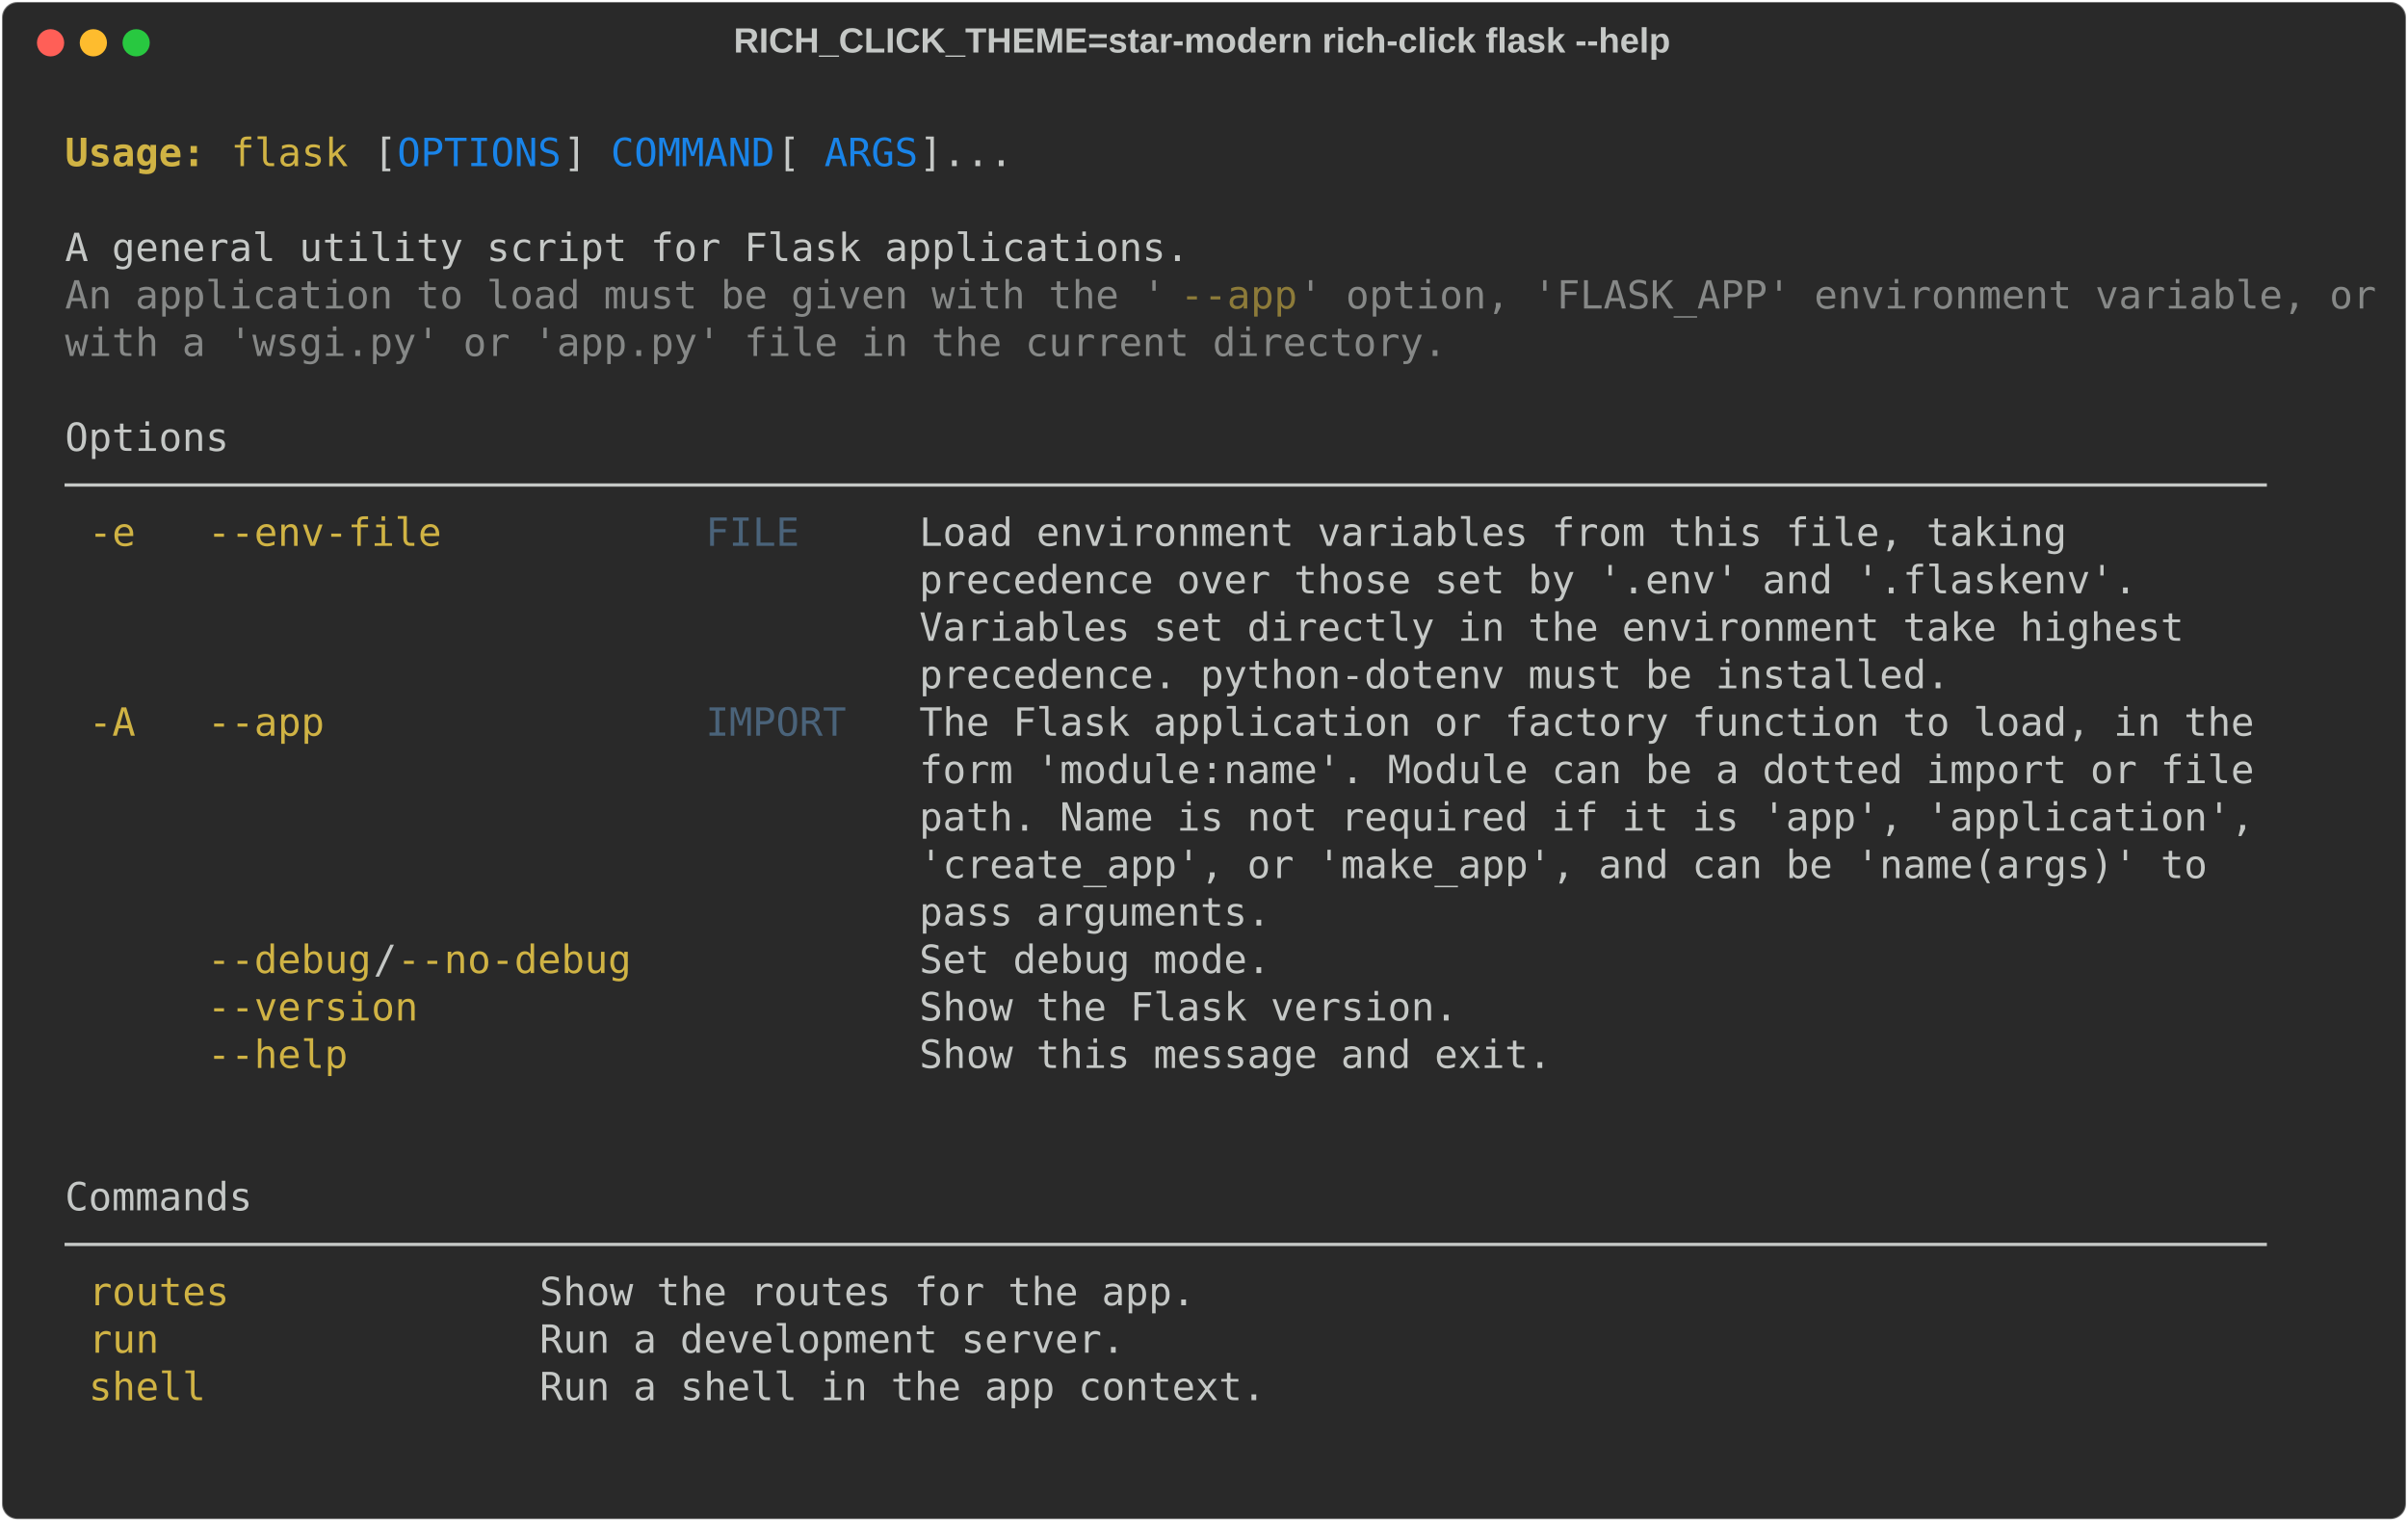
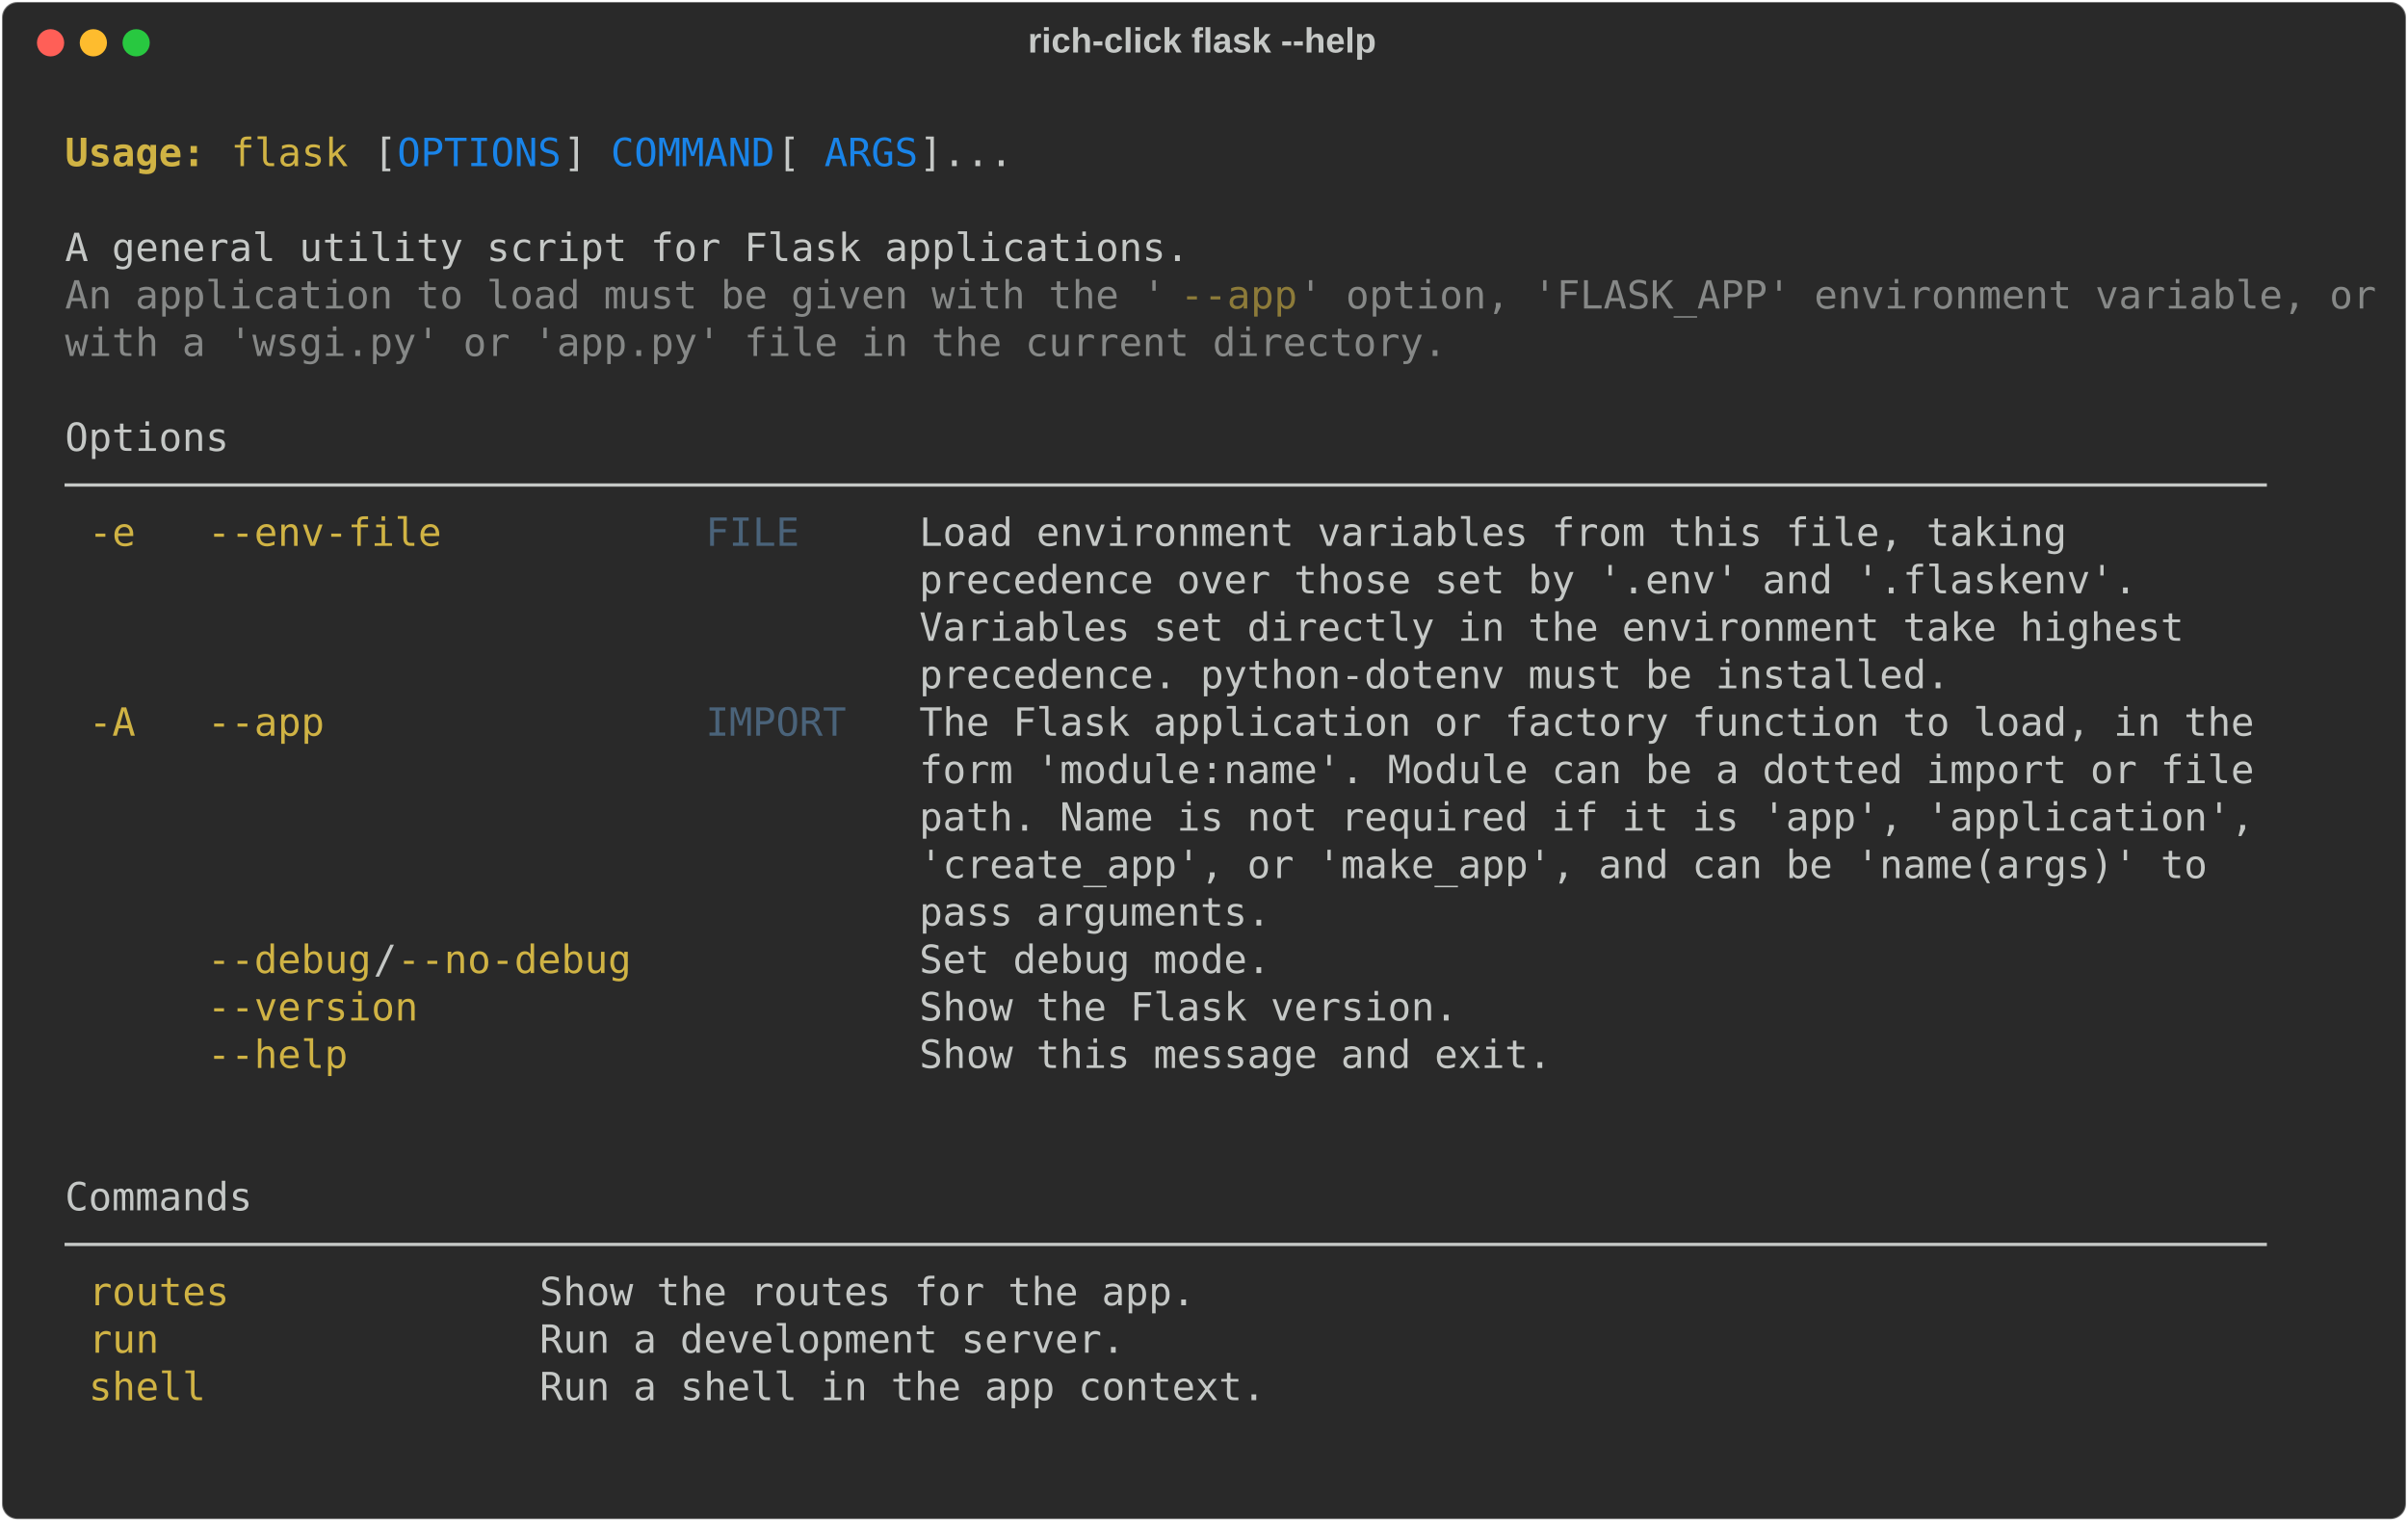
<svg xmlns="http://www.w3.org/2000/svg" class="rich-terminal" viewBox="0 0 1238 782.0">
  <style>

    @font-face {
        font-family: "Fira Code";
        src: local("FiraCode-Regular"),
                url("https://cdnjs.cloudflare.com/ajax/libs/firacode/6.2.0/woff2/FiraCode-Regular.woff2") format("woff2"),
                url("https://cdnjs.cloudflare.com/ajax/libs/firacode/6.2.0/woff/FiraCode-Regular.woff") format("woff");
        font-style: normal;
        font-weight: 400;
    }
    @font-face {
        font-family: "Fira Code";
        src: local("FiraCode-Bold"),
                url("https://cdnjs.cloudflare.com/ajax/libs/firacode/6.2.0/woff2/FiraCode-Bold.woff2") format("woff2"),
                url("https://cdnjs.cloudflare.com/ajax/libs/firacode/6.2.0/woff/FiraCode-Bold.woff") format("woff");
        font-style: bold;
        font-weight: 700;
    }

    .terminal-3740880683-matrix {
        font-family: Fira Code, monospace;
        font-size: 20px;
        line-height: 24.4px;
        font-variant-east-asian: full-width;
    }

    .terminal-3740880683-title {
        font-size: 18px;
        font-weight: bold;
        font-family: arial;
    }

    .terminal-3740880683-r1 { fill: #c5c8c6 }
.terminal-3740880683-r2 { fill: #d0b344;font-weight: bold }
.terminal-3740880683-r3 { fill: #d0b344 }
.terminal-3740880683-r4 { fill: #1984e9 }
.terminal-3740880683-r5 { fill: #868887 }
.terminal-3740880683-r6 { fill: #8d7b39 }
.terminal-3740880683-r7 { fill: #4a637a }
    </style>
  <defs>
    <clipPath id="terminal-3740880683-clip-terminal">
      <rect x="0" y="0" width="1219.0" height="731.0" />
    </clipPath>
    <clipPath id="terminal-3740880683-line-0">
      <rect x="0" y="1.5" width="1220" height="24.65" />
    </clipPath>
    <clipPath id="terminal-3740880683-line-1">
      <rect x="0" y="25.9" width="1220" height="24.65" />
    </clipPath>
    <clipPath id="terminal-3740880683-line-2">
      <rect x="0" y="50.3" width="1220" height="24.65" />
    </clipPath>
    <clipPath id="terminal-3740880683-line-3">
      <rect x="0" y="74.7" width="1220" height="24.65" />
    </clipPath>
    <clipPath id="terminal-3740880683-line-4">
      <rect x="0" y="99.1" width="1220" height="24.65" />
    </clipPath>
    <clipPath id="terminal-3740880683-line-5">
      <rect x="0" y="123.5" width="1220" height="24.65" />
    </clipPath>
    <clipPath id="terminal-3740880683-line-6">
      <rect x="0" y="147.9" width="1220" height="24.65" />
    </clipPath>
    <clipPath id="terminal-3740880683-line-7">
      <rect x="0" y="172.3" width="1220" height="24.65" />
    </clipPath>
    <clipPath id="terminal-3740880683-line-8">
      <rect x="0" y="196.7" width="1220" height="24.65" />
    </clipPath>
    <clipPath id="terminal-3740880683-line-9">
      <rect x="0" y="221.1" width="1220" height="24.65" />
    </clipPath>
    <clipPath id="terminal-3740880683-line-10">
      <rect x="0" y="245.5" width="1220" height="24.65" />
    </clipPath>
    <clipPath id="terminal-3740880683-line-11">
      <rect x="0" y="269.9" width="1220" height="24.65" />
    </clipPath>
    <clipPath id="terminal-3740880683-line-12">
      <rect x="0" y="294.3" width="1220" height="24.65" />
    </clipPath>
    <clipPath id="terminal-3740880683-line-13">
      <rect x="0" y="318.7" width="1220" height="24.65" />
    </clipPath>
    <clipPath id="terminal-3740880683-line-14">
      <rect x="0" y="343.1" width="1220" height="24.65" />
    </clipPath>
    <clipPath id="terminal-3740880683-line-15">
      <rect x="0" y="367.5" width="1220" height="24.65" />
    </clipPath>
    <clipPath id="terminal-3740880683-line-16">
      <rect x="0" y="391.9" width="1220" height="24.65" />
    </clipPath>
    <clipPath id="terminal-3740880683-line-17">
      <rect x="0" y="416.3" width="1220" height="24.65" />
    </clipPath>
    <clipPath id="terminal-3740880683-line-18">
      <rect x="0" y="440.7" width="1220" height="24.65" />
    </clipPath>
    <clipPath id="terminal-3740880683-line-19">
      <rect x="0" y="465.1" width="1220" height="24.65" />
    </clipPath>
    <clipPath id="terminal-3740880683-line-20">
      <rect x="0" y="489.5" width="1220" height="24.65" />
    </clipPath>
    <clipPath id="terminal-3740880683-line-21">
      <rect x="0" y="513.9" width="1220" height="24.65" />
    </clipPath>
    <clipPath id="terminal-3740880683-line-22">
      <rect x="0" y="538.3" width="1220" height="24.65" />
    </clipPath>
    <clipPath id="terminal-3740880683-line-23">
      <rect x="0" y="562.7" width="1220" height="24.65" />
    </clipPath>
    <clipPath id="terminal-3740880683-line-24">
      <rect x="0" y="587.1" width="1220" height="24.65" />
    </clipPath>
    <clipPath id="terminal-3740880683-line-25">
      <rect x="0" y="611.5" width="1220" height="24.65" />
    </clipPath>
    <clipPath id="terminal-3740880683-line-26">
      <rect x="0" y="635.9" width="1220" height="24.65" />
    </clipPath>
    <clipPath id="terminal-3740880683-line-27">
      <rect x="0" y="660.3" width="1220" height="24.65" />
    </clipPath>
    <clipPath id="terminal-3740880683-line-28">
      <rect x="0" y="684.7" width="1220" height="24.65" />
    </clipPath>
  </defs>
  <rect fill="#292929" stroke="rgba(255,255,255,0.35)" stroke-width="1" x="1" y="1" width="1236" height="780" rx="8" />
-   <text class="terminal-3740880683-title" fill="#c5c8c6" text-anchor="middle" x="618" y="27">RICH_CLICK_THEME=star-modern rich-click flask --help</text>
+   <text class="terminal-3740880683-title" fill="#c5c8c6" text-anchor="middle" x="618" y="27">rich-click flask --help</text>
  <g transform="translate(26,22)">
    <circle cx="0" cy="0" r="7" fill="#ff5f57" />
    <circle cx="22" cy="0" r="7" fill="#febc2e" />
    <circle cx="44" cy="0" r="7" fill="#28c840" />
  </g>
  <g transform="translate(9, 41)" clip-path="url(#terminal-3740880683-clip-terminal)">
    <g class="terminal-3740880683-matrix">
      <text class="terminal-3740880683-r1" x="1220" y="20" textLength="12.2" clip-path="url(#terminal-3740880683-line-0)">
</text>
      <text class="terminal-3740880683-r2" x="24.4" y="44.4" textLength="73.2" clip-path="url(#terminal-3740880683-line-1)">Usage:</text>
      <text class="terminal-3740880683-r3" x="109.8" y="44.4" textLength="61" clip-path="url(#terminal-3740880683-line-1)">flask</text>
      <text class="terminal-3740880683-r1" x="183" y="44.4" textLength="12.2" clip-path="url(#terminal-3740880683-line-1)">[</text>
      <text class="terminal-3740880683-r4" x="195.2" y="44.4" textLength="85.4" clip-path="url(#terminal-3740880683-line-1)">OPTIONS</text>
      <text class="terminal-3740880683-r1" x="280.6" y="44.4" textLength="24.4" clip-path="url(#terminal-3740880683-line-1)">] </text>
      <text class="terminal-3740880683-r4" x="305" y="44.4" textLength="85.4" clip-path="url(#terminal-3740880683-line-1)">COMMAND</text>
      <text class="terminal-3740880683-r1" x="390.4" y="44.4" textLength="24.4" clip-path="url(#terminal-3740880683-line-1)"> [</text>
      <text class="terminal-3740880683-r4" x="414.8" y="44.4" textLength="48.8" clip-path="url(#terminal-3740880683-line-1)">ARGS</text>
      <text class="terminal-3740880683-r1" x="463.6" y="44.4" textLength="48.8" clip-path="url(#terminal-3740880683-line-1)">]...</text>
      <text class="terminal-3740880683-r1" x="1220" y="44.4" textLength="12.2" clip-path="url(#terminal-3740880683-line-1)">
</text>
      <text class="terminal-3740880683-r1" x="1220" y="68.8" textLength="12.2" clip-path="url(#terminal-3740880683-line-2)">
</text>
      <text class="terminal-3740880683-r1" x="24.4" y="93.2" textLength="585.6" clip-path="url(#terminal-3740880683-line-3)">A general utility script for Flask applications.</text>
      <text class="terminal-3740880683-r1" x="1220" y="93.2" textLength="12.2" clip-path="url(#terminal-3740880683-line-3)">
</text>
      <text class="terminal-3740880683-r5" x="24.4" y="117.6" textLength="573.4" clip-path="url(#terminal-3740880683-line-4)">An application to load must be given with the '</text>
      <text class="terminal-3740880683-r6" x="597.8" y="117.6" textLength="61" clip-path="url(#terminal-3740880683-line-4)">--app</text>
      <text class="terminal-3740880683-r5" x="658.8" y="117.6" textLength="561.2" clip-path="url(#terminal-3740880683-line-4)">' option, 'FLASK_APP' environment variable, or</text>
      <text class="terminal-3740880683-r1" x="1220" y="117.6" textLength="12.2" clip-path="url(#terminal-3740880683-line-4)">
</text>
      <text class="terminal-3740880683-r5" x="24.4" y="142" textLength="719.8" clip-path="url(#terminal-3740880683-line-5)">with a 'wsgi.py' or 'app.py' file in the current directory.</text>
      <text class="terminal-3740880683-r1" x="1220" y="142" textLength="12.2" clip-path="url(#terminal-3740880683-line-5)">
</text>
      <text class="terminal-3740880683-r1" x="1220" y="166.4" textLength="12.2" clip-path="url(#terminal-3740880683-line-6)">
</text>
      <text class="terminal-3740880683-r1" x="24.4" y="190.8" textLength="1171.2" clip-path="url(#terminal-3740880683-line-7)"> Options                                                                                        </text>
      <text class="terminal-3740880683-r1" x="1220" y="190.8" textLength="12.2" clip-path="url(#terminal-3740880683-line-7)">
</text>
      <text class="terminal-3740880683-r1" x="24.4" y="215.2" textLength="1171.2" clip-path="url(#terminal-3740880683-line-8)"> ────────────────────────────────────────────────────────────────────────────────────────────── </text>
      <text class="terminal-3740880683-r1" x="1220" y="215.2" textLength="12.2" clip-path="url(#terminal-3740880683-line-8)">
</text>
      <text class="terminal-3740880683-r3" x="36.6" y="239.6" textLength="24.4" clip-path="url(#terminal-3740880683-line-9)">-e</text>
      <text class="terminal-3740880683-r3" x="97.6" y="239.6" textLength="219.6" clip-path="url(#terminal-3740880683-line-9)">--env-file        </text>
      <text class="terminal-3740880683-r7" x="353.8" y="239.6" textLength="73.2" clip-path="url(#terminal-3740880683-line-9)">FILE  </text>
      <text class="terminal-3740880683-r1" x="463.6" y="239.6" textLength="719.8" clip-path="url(#terminal-3740880683-line-9)">Load environment variables from this file, taking          </text>
      <text class="terminal-3740880683-r1" x="1220" y="239.6" textLength="12.2" clip-path="url(#terminal-3740880683-line-9)">
</text>
      <text class="terminal-3740880683-r1" x="463.6" y="264" textLength="719.8" clip-path="url(#terminal-3740880683-line-10)">precedence over those set by '.env' and '.flaskenv'.       </text>
      <text class="terminal-3740880683-r1" x="1220" y="264" textLength="12.2" clip-path="url(#terminal-3740880683-line-10)">
</text>
      <text class="terminal-3740880683-r1" x="463.6" y="288.4" textLength="719.8" clip-path="url(#terminal-3740880683-line-11)">Variables set directly in the environment take highest     </text>
      <text class="terminal-3740880683-r1" x="1220" y="288.4" textLength="12.2" clip-path="url(#terminal-3740880683-line-11)">
</text>
      <text class="terminal-3740880683-r1" x="463.6" y="312.8" textLength="719.8" clip-path="url(#terminal-3740880683-line-12)">precedence. python-dotenv must be installed.               </text>
      <text class="terminal-3740880683-r1" x="1220" y="312.8" textLength="12.2" clip-path="url(#terminal-3740880683-line-12)">
</text>
      <text class="terminal-3740880683-r3" x="36.6" y="337.2" textLength="24.4" clip-path="url(#terminal-3740880683-line-13)">-A</text>
      <text class="terminal-3740880683-r3" x="97.6" y="337.2" textLength="219.6" clip-path="url(#terminal-3740880683-line-13)">--app             </text>
      <text class="terminal-3740880683-r7" x="353.8" y="337.2" textLength="73.2" clip-path="url(#terminal-3740880683-line-13)">IMPORT</text>
      <text class="terminal-3740880683-r1" x="463.6" y="337.2" textLength="719.8" clip-path="url(#terminal-3740880683-line-13)">The Flask application or factory function to load, in the  </text>
      <text class="terminal-3740880683-r1" x="1220" y="337.2" textLength="12.2" clip-path="url(#terminal-3740880683-line-13)">
</text>
      <text class="terminal-3740880683-r1" x="463.6" y="361.6" textLength="719.8" clip-path="url(#terminal-3740880683-line-14)">form 'module:name'. Module can be a dotted import or file  </text>
      <text class="terminal-3740880683-r1" x="1220" y="361.6" textLength="12.2" clip-path="url(#terminal-3740880683-line-14)">
</text>
      <text class="terminal-3740880683-r1" x="463.6" y="386" textLength="719.8" clip-path="url(#terminal-3740880683-line-15)">path. Name is not required if it is 'app', 'application',  </text>
      <text class="terminal-3740880683-r1" x="1220" y="386" textLength="12.2" clip-path="url(#terminal-3740880683-line-15)">
</text>
      <text class="terminal-3740880683-r1" x="463.6" y="410.4" textLength="719.8" clip-path="url(#terminal-3740880683-line-16)">'create_app', or 'make_app', and can be 'name(args)' to    </text>
      <text class="terminal-3740880683-r1" x="1220" y="410.4" textLength="12.2" clip-path="url(#terminal-3740880683-line-16)">
</text>
      <text class="terminal-3740880683-r1" x="463.6" y="434.8" textLength="719.8" clip-path="url(#terminal-3740880683-line-17)">pass arguments.                                            </text>
      <text class="terminal-3740880683-r1" x="1220" y="434.8" textLength="12.2" clip-path="url(#terminal-3740880683-line-17)">
</text>
      <text class="terminal-3740880683-r3" x="97.6" y="459.2" textLength="85.4" clip-path="url(#terminal-3740880683-line-18)">--debug</text>
      <text class="terminal-3740880683-r1" x="183" y="459.2" textLength="12.2" clip-path="url(#terminal-3740880683-line-18)">/</text>
      <text class="terminal-3740880683-r3" x="195.2" y="459.2" textLength="122" clip-path="url(#terminal-3740880683-line-18)">--no-debug</text>
      <text class="terminal-3740880683-r1" x="463.6" y="459.2" textLength="183" clip-path="url(#terminal-3740880683-line-18)">Set debug mode.</text>
      <text class="terminal-3740880683-r1" x="1220" y="459.2" textLength="12.2" clip-path="url(#terminal-3740880683-line-18)">
</text>
      <text class="terminal-3740880683-r3" x="97.6" y="483.6" textLength="219.6" clip-path="url(#terminal-3740880683-line-19)">--version         </text>
      <text class="terminal-3740880683-r1" x="463.6" y="483.6" textLength="280.6" clip-path="url(#terminal-3740880683-line-19)">Show the Flask version.</text>
      <text class="terminal-3740880683-r1" x="1220" y="483.6" textLength="12.2" clip-path="url(#terminal-3740880683-line-19)">
</text>
      <text class="terminal-3740880683-r3" x="97.6" y="508" textLength="219.6" clip-path="url(#terminal-3740880683-line-20)">--help            </text>
      <text class="terminal-3740880683-r1" x="463.6" y="508" textLength="329.4" clip-path="url(#terminal-3740880683-line-20)">Show this message and exit.</text>
      <text class="terminal-3740880683-r1" x="1220" y="508" textLength="12.2" clip-path="url(#terminal-3740880683-line-20)">
</text>
      <text class="terminal-3740880683-r1" x="1220" y="532.4" textLength="12.2" clip-path="url(#terminal-3740880683-line-21)">
</text>
      <text class="terminal-3740880683-r1" x="1220" y="556.8" textLength="12.2" clip-path="url(#terminal-3740880683-line-22)">
</text>
      <text class="terminal-3740880683-r1" x="24.4" y="581.2" textLength="1171.2" clip-path="url(#terminal-3740880683-line-23)"> Commands                                                                                       </text>
      <text class="terminal-3740880683-r1" x="1220" y="581.2" textLength="12.2" clip-path="url(#terminal-3740880683-line-23)">
</text>
      <text class="terminal-3740880683-r1" x="24.4" y="605.6" textLength="1171.2" clip-path="url(#terminal-3740880683-line-24)"> ────────────────────────────────────────────────────────────────────────────────────────────── </text>
      <text class="terminal-3740880683-r1" x="1220" y="605.6" textLength="12.2" clip-path="url(#terminal-3740880683-line-24)">
</text>
      <text class="terminal-3740880683-r3" x="36.6" y="630" textLength="195.2" clip-path="url(#terminal-3740880683-line-25)">routes          </text>
      <text class="terminal-3740880683-r1" x="268.4" y="630" textLength="915" clip-path="url(#terminal-3740880683-line-25)">Show the routes for the app.                                               </text>
      <text class="terminal-3740880683-r1" x="1220" y="630" textLength="12.2" clip-path="url(#terminal-3740880683-line-25)">
</text>
      <text class="terminal-3740880683-r3" x="36.6" y="654.4" textLength="195.2" clip-path="url(#terminal-3740880683-line-26)">run             </text>
      <text class="terminal-3740880683-r1" x="268.4" y="654.4" textLength="915" clip-path="url(#terminal-3740880683-line-26)">Run a development server.                                                  </text>
      <text class="terminal-3740880683-r1" x="1220" y="654.4" textLength="12.2" clip-path="url(#terminal-3740880683-line-26)">
</text>
      <text class="terminal-3740880683-r3" x="36.6" y="678.8" textLength="195.2" clip-path="url(#terminal-3740880683-line-27)">shell           </text>
      <text class="terminal-3740880683-r1" x="268.4" y="678.8" textLength="915" clip-path="url(#terminal-3740880683-line-27)">Run a shell in the app context.                                            </text>
      <text class="terminal-3740880683-r1" x="1220" y="678.8" textLength="12.2" clip-path="url(#terminal-3740880683-line-27)">
</text>
      <text class="terminal-3740880683-r1" x="1220" y="703.2" textLength="12.2" clip-path="url(#terminal-3740880683-line-28)">
</text>
      <text class="terminal-3740880683-r1" x="1220" y="727.6" textLength="12.2" clip-path="url(#terminal-3740880683-line-29)">
</text>
    </g>
  </g>
</svg>
